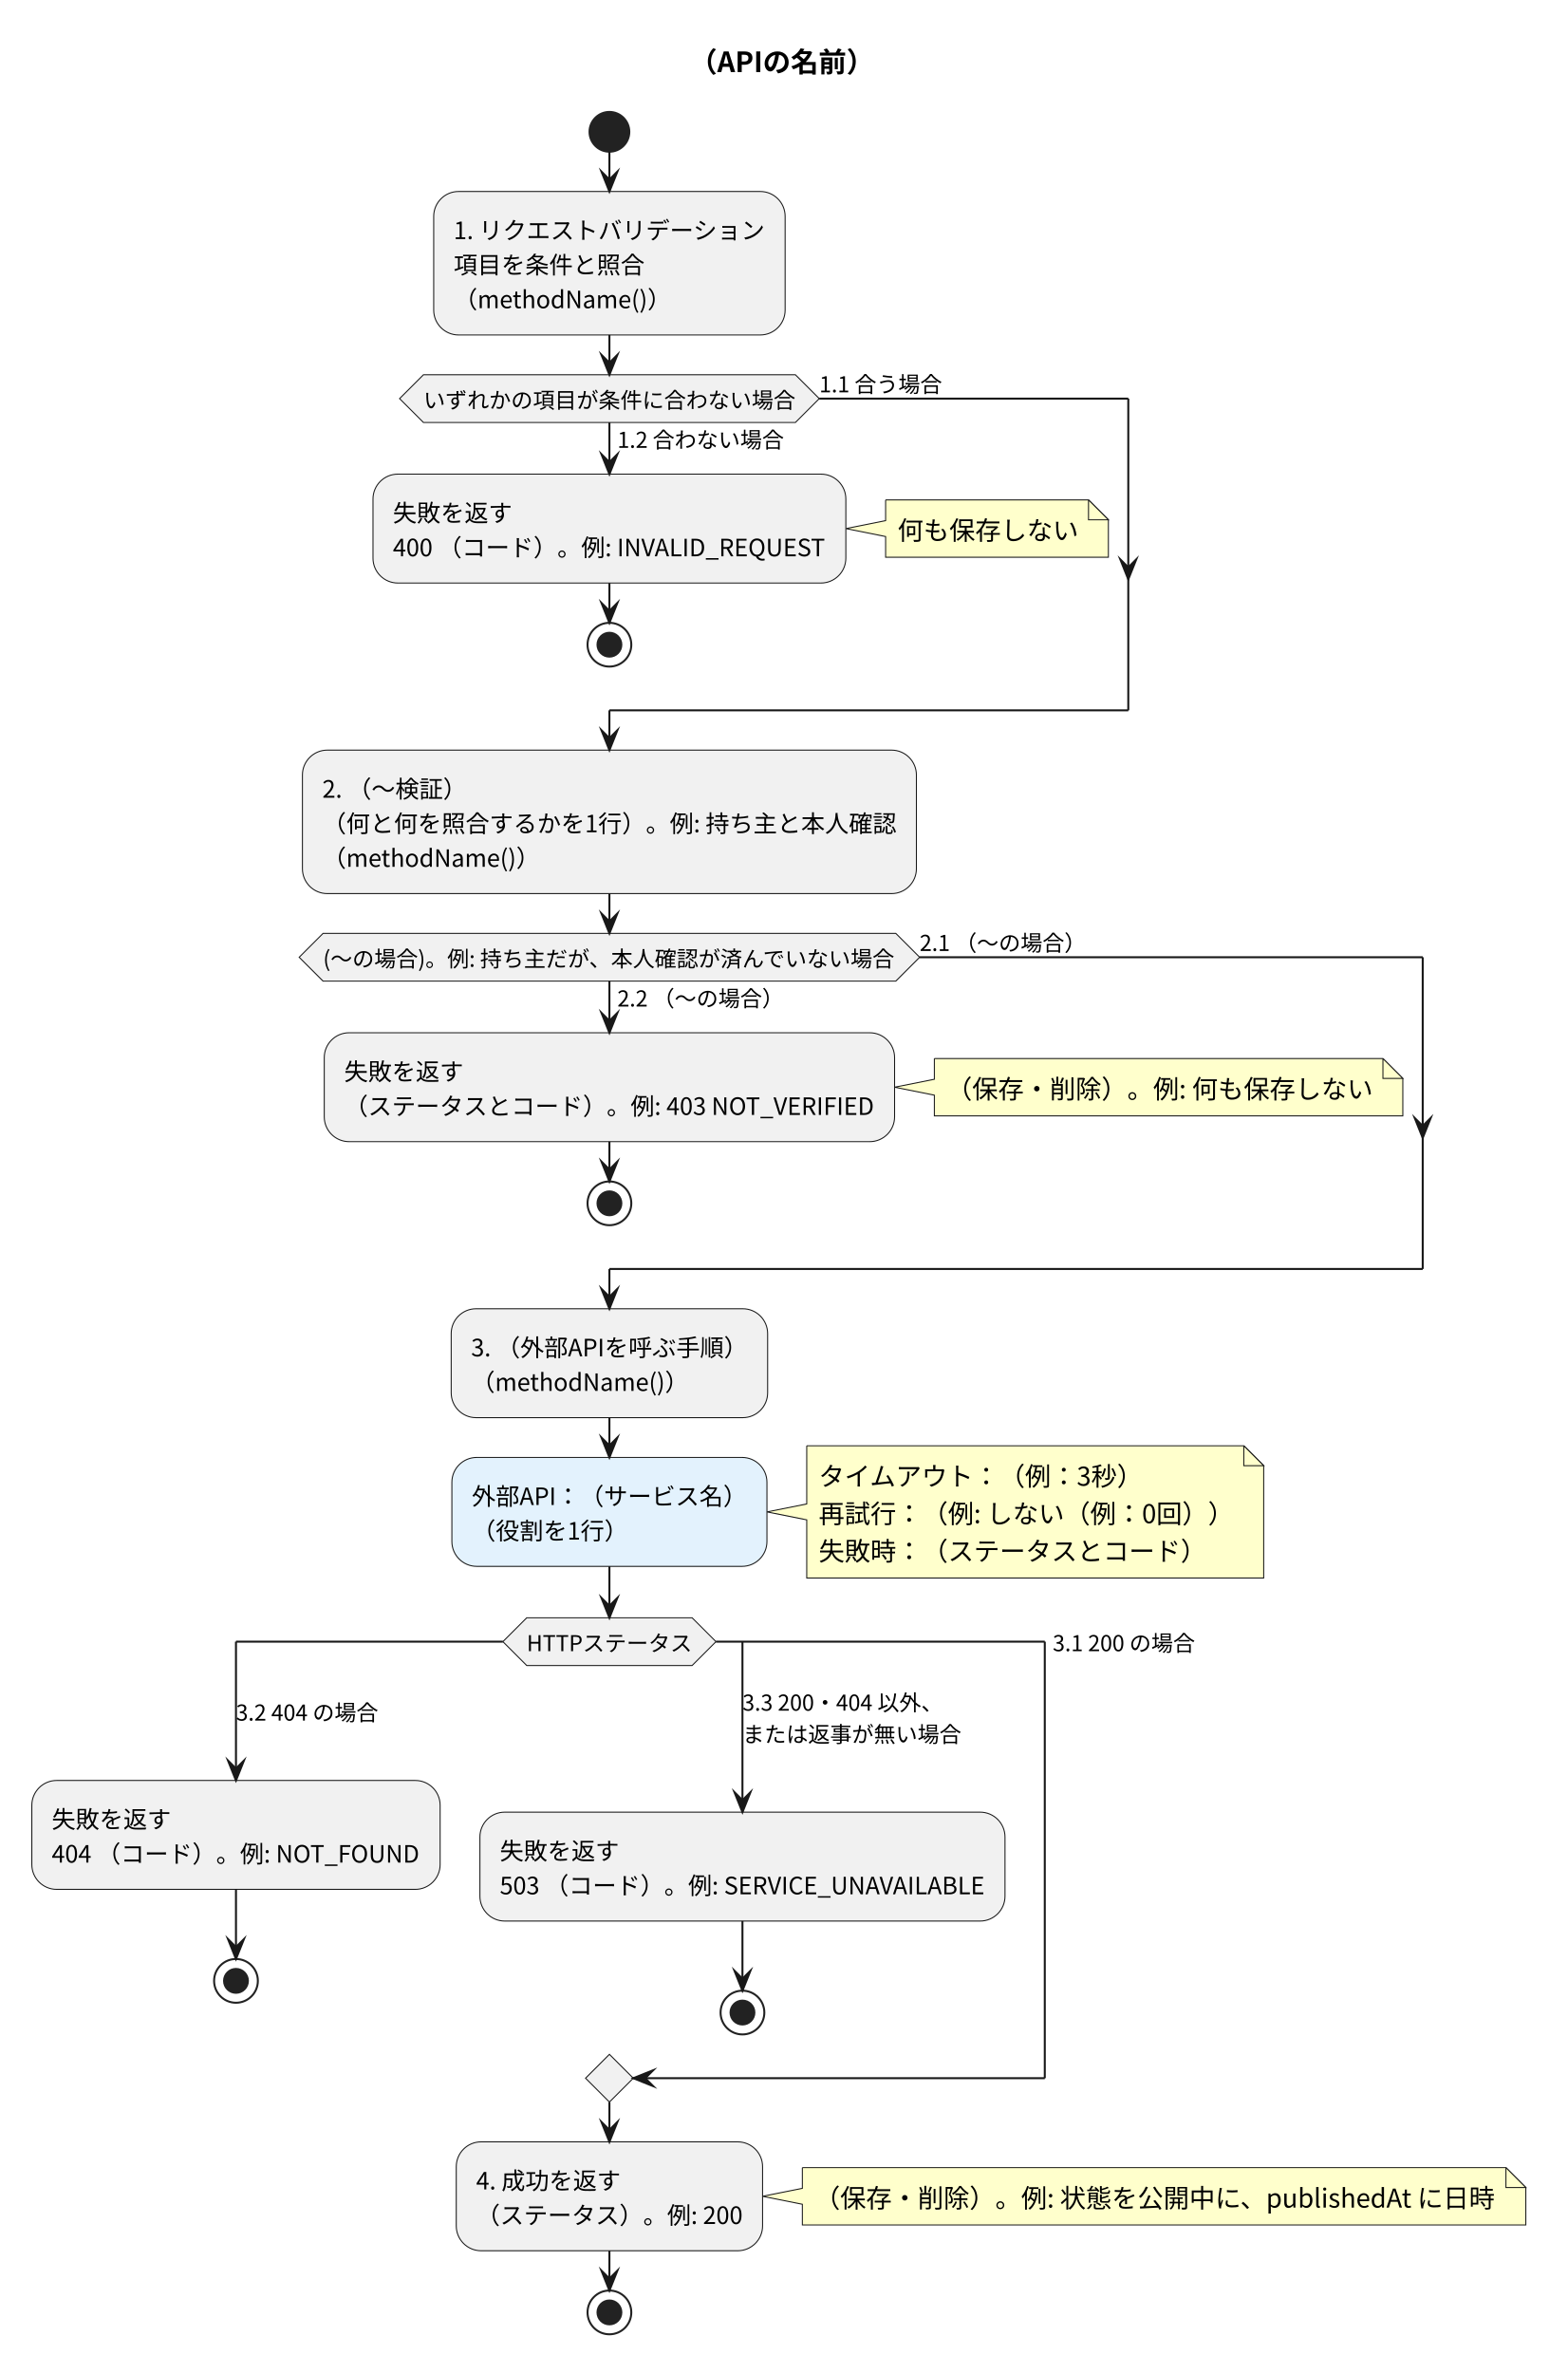
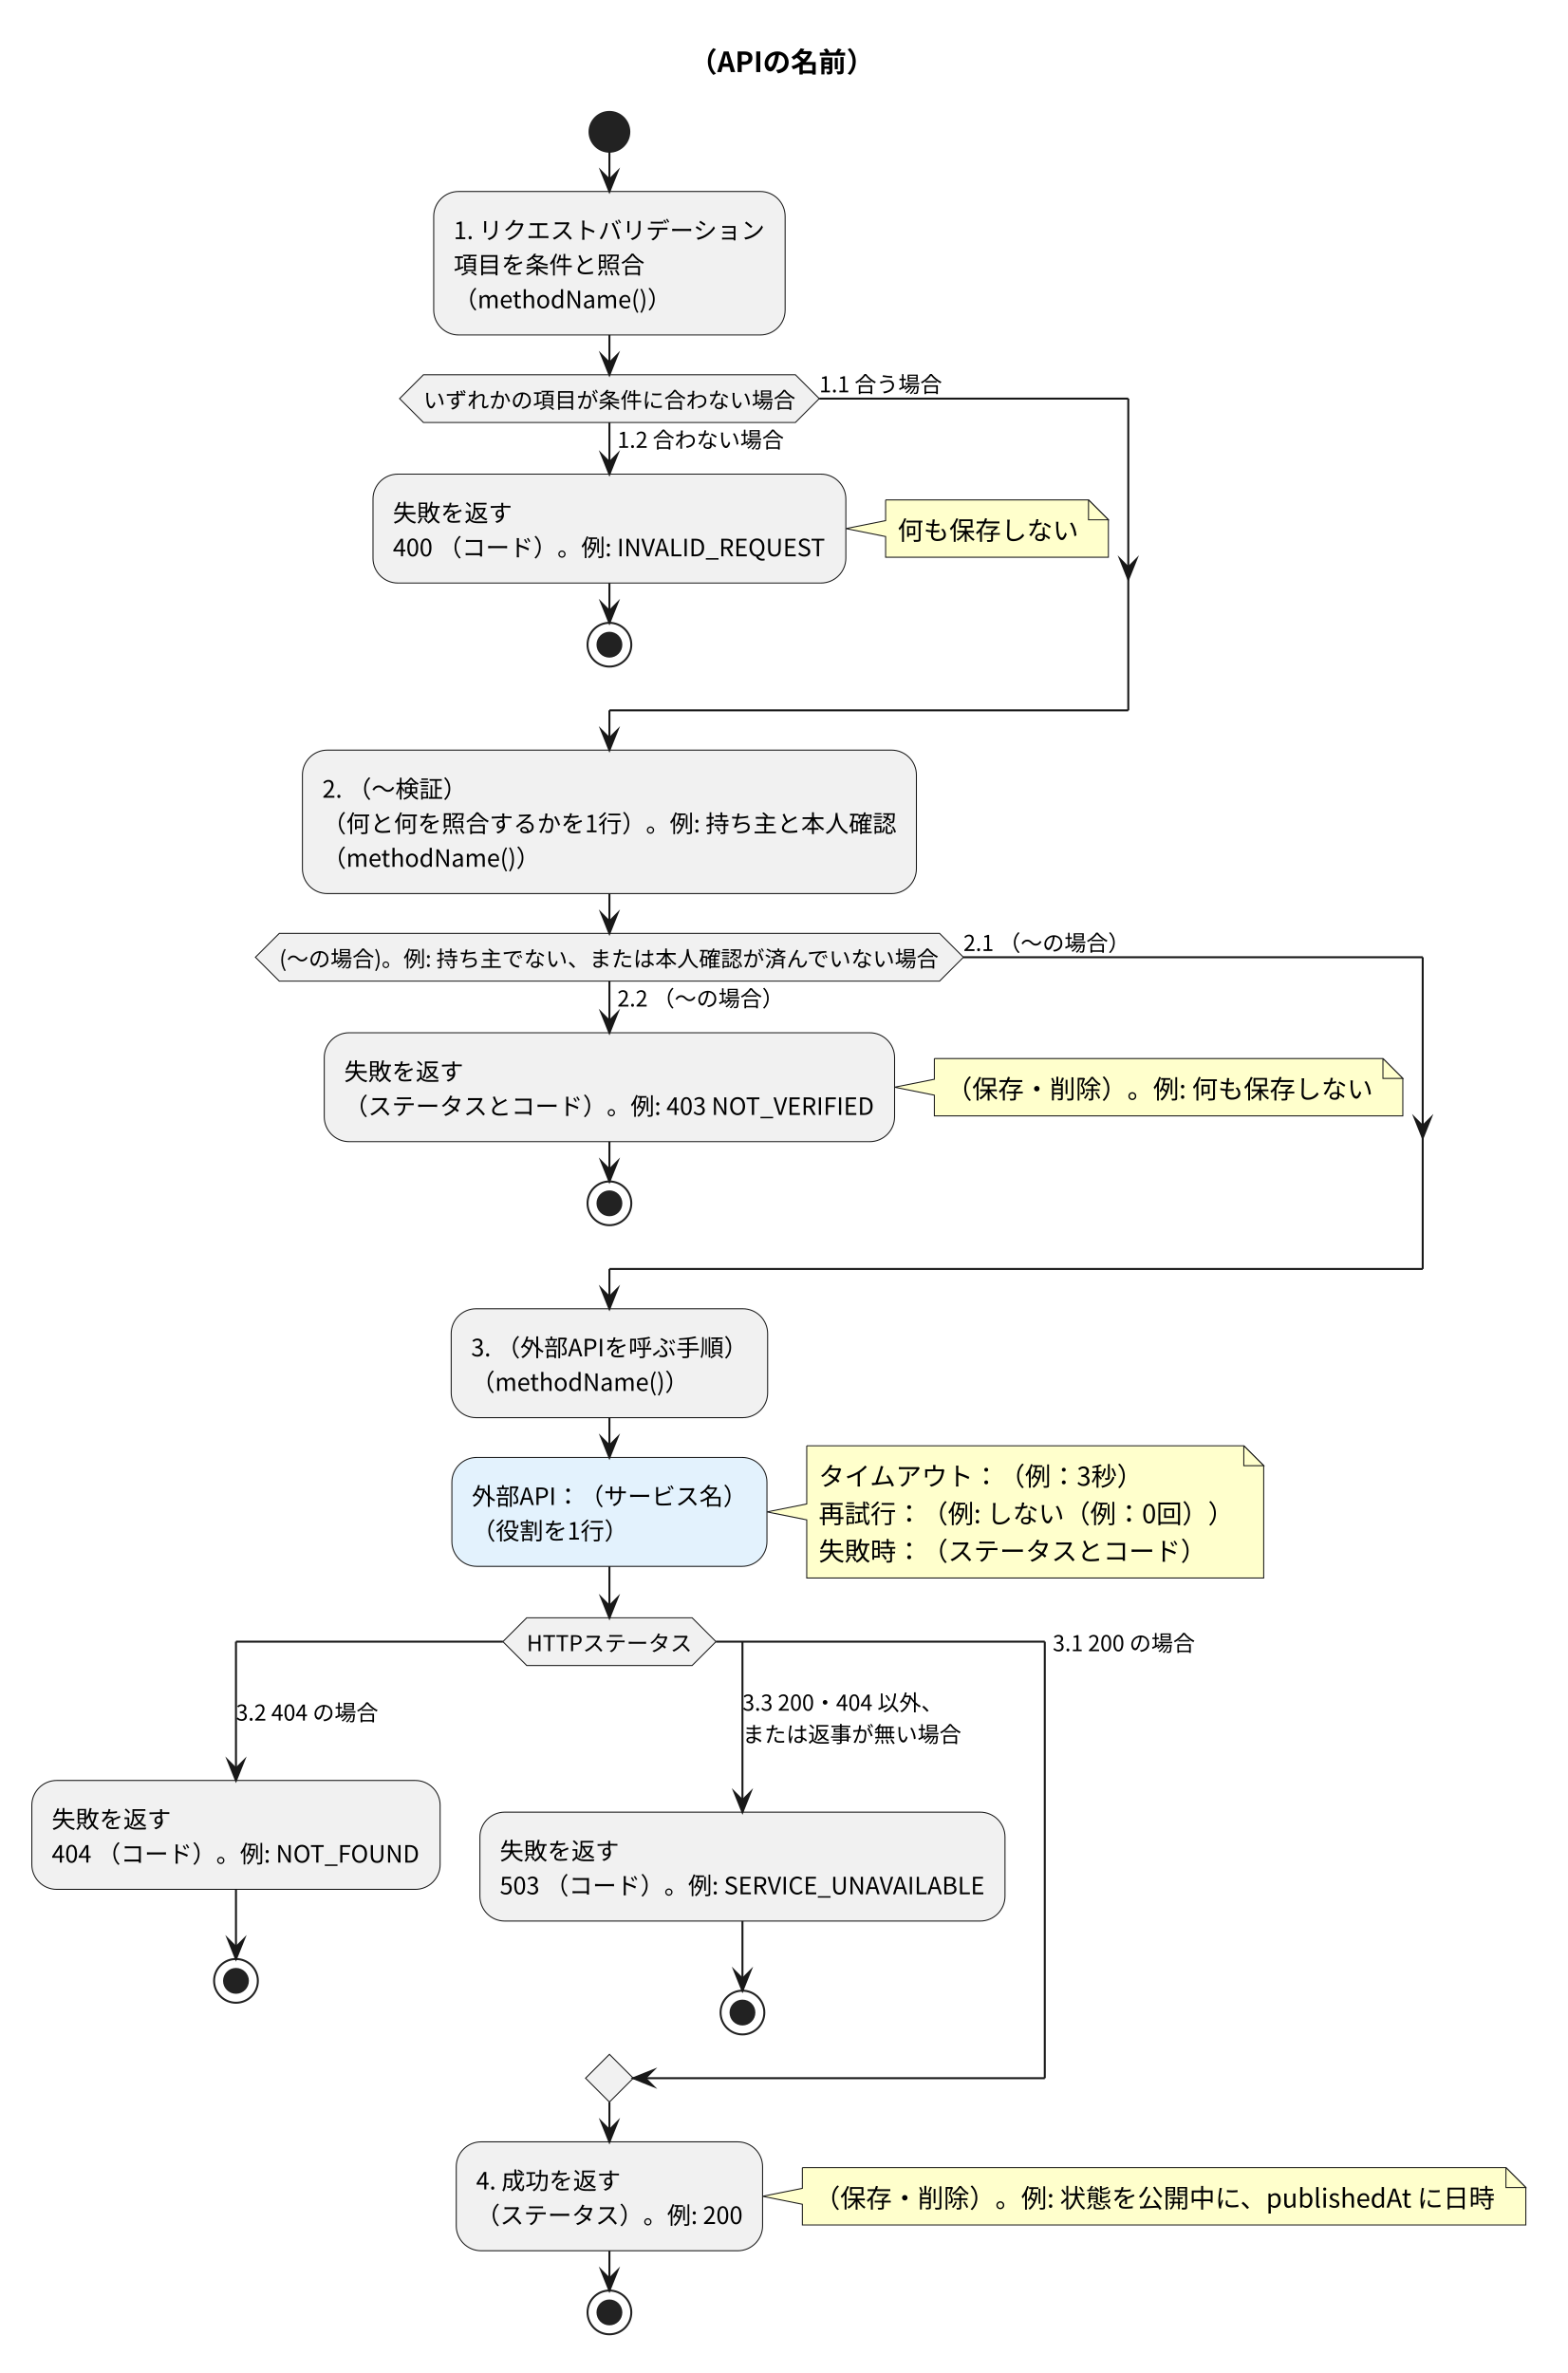
<svg xmlns="http://www.w3.org/2000/svg" version="1.1" data-diagram-type="ACTIVITY" style="width:788px;height:1193px;background:#FFFFFF;" width="788px" height="1193px" viewBox="0 0 788 1193" zoomAndPan="magnify" preserveAspectRatio="none" contentStyleType="text/css">
  <defs />
  <g font-family="sans-serif" lengthAdjust="spacing">
    <g class="title" data-source-line="7">
      <text x="346.599" y="36.24" fill="#000" font-size="14" textLength="92.932" font-weight="700" font-family="'Noto Sans CJK JP'">（APIの名前）</text>
    </g>
    <ellipse cx="306.395" cy="66.272" rx="10" ry="10" fill="#222" style="stroke:#222;stroke-width:1;" />
    <rect x="218.052" y="96.272" width="176.685" height="72.128" fill="#F1F1F1" style="stroke:#181818;stroke-width:0.5;" rx="12.5" ry="12.5" />
    <text x="228.052" y="120.192" fill="#000" font-size="12" textLength="156.685" font-family="'Noto Sans CJK JP'">1. リクエストバリデーション</text>
    <text x="228.052" y="137.568" fill="#000" font-size="12" textLength="96.001" font-family="'Noto Sans CJK JP'">項目を条件と照合</text>
    <text x="228.052" y="154.944" fill="#000" font-size="12" textLength="109.585" font-family="'Noto Sans CJK JP'">（methodName()）</text>
    <path d="M445.26,251.328 L445.26,261.74 L425.26,265.74 L445.26,269.74 L445.26,280.152 A0,0 0 0 0 445.26,280.152 L557.26,280.152 A0,0 0 0 0 557.26,280.152 L557.26,261.328 L547.26,251.328 L445.26,251.328 A0,0 0 0 0 445.26,251.328" style="stroke:#181818;stroke-width:0.5;" fill="#FFC" />
    <path d="M547.26,251.328 L547.26,261.328 L557.26,261.328 L547.26,251.328" style="stroke:#181818;stroke-width:0.5;" fill="#FFC" />
    <text x="451.26" y="271.408" fill="#000" font-size="13" textLength="91" font-family="'Noto Sans CJK JP'">何も保存しない</text>
    <rect x="187.53" y="238.364" width="237.73" height="54.752" fill="#F1F1F1" style="stroke:#181818;stroke-width:0.5;" rx="12.5" ry="12.5" />
    <text x="197.53" y="262.284" fill="#000" font-size="12" textLength="60" font-family="'Noto Sans CJK JP'">失敗を返す</text>
    <text x="197.53" y="279.66" fill="#000" font-size="12" textLength="217.73" font-family="'Noto Sans CJK JP'">400 （コード）。例: INVALID_REQUEST</text>
    <ellipse cx="306.395" cy="324.116" rx="11" ry="11" fill="none" style="stroke:#222;stroke-width:1;" />
    <ellipse cx="306.395" cy="324.116" rx="6" ry="6" fill="#222" style="stroke:#222;stroke-width:1;" />
    <polygon points="212.895,188.4,399.894,188.4,411.894,200.4,399.894,212.4,212.895,212.4,200.895,200.4,212.895,188.4" fill="#F1F1F1" style="stroke:#181818;stroke-width:0.5;stroke-linejoin:miter;stroke-miterlimit:10;" />
    <text x="310.395" y="225.16" fill="#000" font-size="11" textLength="83.731" font-family="'Noto Sans CJK JP'">1.2 合わない場合</text>
    <text x="212.895" y="205.196" fill="#000" font-size="11" textLength="186.999" font-family="'Noto Sans CJK JP'">いずれかの項目が条件に合わない場合</text>
    <text x="411.894" y="197.232" fill="#000" font-size="11" textLength="61.732" font-family="'Noto Sans CJK JP'">1.1 合う場合</text>
    <rect x="152.052" y="377.116" width="308.686" height="72.128" fill="#F1F1F1" style="stroke:#181818;stroke-width:0.5;" rx="12.5" ry="12.5" />
    <text x="162.052" y="401.037" fill="#000" font-size="12" textLength="72.685" font-family="'Noto Sans CJK JP'">2. （〜検証）</text>
    <text x="162.052" y="418.413" fill="#000" font-size="12" textLength="288.686" font-family="'Noto Sans CJK JP'">（何と何を照合するかを1行）。例: 持ち主と本人確認</text>
    <text x="162.052" y="435.789" fill="#000" font-size="12" textLength="109.585" font-family="'Noto Sans CJK JP'">（methodName()）</text>
    <path d="M469.764,532.173 L469.764,542.585 L449.764,546.585 L469.764,550.585 L469.764,560.997 A0,0 0 0 0 469.764,560.997 L705.29,560.997 A0,0 0 0 0 705.29,560.997 L705.29,542.173 L695.29,532.173 L469.764,532.173 A0,0 0 0 0 469.764,532.173" style="stroke:#181818;stroke-width:0.5;" fill="#FFC" />
    <path d="M695.29,532.173 L695.29,542.173 L705.29,542.173 L695.29,532.173" style="stroke:#181818;stroke-width:0.5;" fill="#FFC" />
    <text x="475.764" y="552.253" fill="#000" font-size="13" textLength="214.526" font-family="'Noto Sans CJK JP'">（保存・削除）。例: 何も保存しない</text>
    <rect x="163.026" y="519.209" width="286.738" height="54.752" fill="#F1F1F1" style="stroke:#181818;stroke-width:0.5;" rx="12.5" ry="12.5" />
    <text x="173.026" y="543.129" fill="#000" font-size="12" textLength="60" font-family="'Noto Sans CJK JP'">失敗を返す</text>
    <text x="173.026" y="560.505" fill="#000" font-size="12" textLength="266.738" font-family="'Noto Sans CJK JP'">（ステータスとコード）。例: 403 NOT_VERIFIED</text>
    <ellipse cx="306.395" cy="604.961" rx="11" ry="11" fill="none" style="stroke:#222;stroke-width:1;" />
    <ellipse cx="306.395" cy="604.961" rx="6" ry="6" fill="#222" style="stroke:#222;stroke-width:1;" />
-     <polygon points="162.417,469.245,450.373,469.245,462.373,481.245,450.373,493.245,162.417,493.245,150.417,481.245,162.417,469.245" fill="#F1F1F1" style="stroke:#181818;stroke-width:0.5;stroke-linejoin:miter;stroke-miterlimit:10;" />
+     <polygon points="140.417,469.245,472.373,469.245,484.373,481.245,472.373,493.245,140.417,493.245,128.417,481.245,140.417,469.245" fill="#F1F1F1" style="stroke:#181818;stroke-width:0.5;stroke-linejoin:miter;stroke-miterlimit:10;" />
    <text x="310.395" y="506.005" fill="#000" font-size="11" textLength="83.731" font-family="'Noto Sans CJK JP'">2.2 （〜の場合）</text>
-     <text x="162.417" y="486.041" fill="#000" font-size="11" textLength="287.956" font-family="'Noto Sans CJK JP'">(〜の場合)。例: 持ち主だが、本人確認が済んでいない場合</text>
-     <text x="462.373" y="478.077" fill="#000" font-size="11" textLength="83.731" font-family="'Noto Sans CJK JP'">2.1 （〜の場合）</text>
+     <text x="140.417" y="486.041" fill="#000" font-size="11" textLength="331.956" font-family="'Noto Sans CJK JP'">(〜の場合)。例: 持ち主でない、または本人確認が済んでいない場合</text>
+     <text x="484.373" y="478.077" fill="#000" font-size="11" textLength="83.731" font-family="'Noto Sans CJK JP'">2.1 （〜の場合）</text>
    <rect x="226.848" y="657.961" width="159.093" height="54.752" fill="#F1F1F1" style="stroke:#181818;stroke-width:0.5;" rx="12.5" ry="12.5" />
    <text x="236.848" y="681.881" fill="#000" font-size="12" textLength="139.093" font-family="'Noto Sans CJK JP'">3. （外部APIを呼ぶ手順）</text>
    <text x="236.848" y="699.257" fill="#000" font-size="12" textLength="109.585" font-family="'Noto Sans CJK JP'">（methodName()）</text>
    <path d="M405.599,726.853 L405.599,756.089 L385.599,760.089 L405.599,764.089 L405.599,793.325 A0,0 0 0 0 405.599,793.325 L635.341,793.325 A0,0 0 0 0 635.341,793.325 L635.341,736.853 L625.341,726.853 L405.599,726.853 A0,0 0 0 0 405.599,726.853" style="stroke:#181818;stroke-width:0.5;" fill="#FFC" />
    <path d="M625.341,726.853 L625.341,736.853 L635.341,736.853 L625.341,726.853" style="stroke:#181818;stroke-width:0.5;" fill="#FFC" />
    <text x="411.599" y="746.933" fill="#000" font-size="13" textLength="163.215" font-family="'Noto Sans CJK JP'">タイムアウト：（例：3秒）</text>
    <text x="411.599" y="765.757" fill="#000" font-size="13" textLength="208.741" font-family="'Noto Sans CJK JP'">再試行：（例: しない（例：0回））</text>
    <text x="411.599" y="784.581" fill="#000" font-size="13" textLength="195" font-family="'Noto Sans CJK JP'">失敗時：（ステータスとコード）</text>
    <rect x="227.19" y="732.713" width="158.409" height="54.752" fill="#E3F2FD" style="stroke:#181818;stroke-width:0.5;" rx="12.5" ry="12.5" />
    <text x="237.19" y="756.633" fill="#000" font-size="12" textLength="138.409" font-family="'Noto Sans CJK JP'">外部API：（サービス名）</text>
    <text x="237.19" y="774.009" fill="#000" font-size="12" textLength="78.661" font-family="'Noto Sans CJK JP'">（役割を1行）</text>
    <polygon points="264.821,813.325,347.969,813.325,359.969,825.325,347.969,837.325,264.821,837.325,252.821,825.325,264.821,813.325" fill="#F1F1F1" style="stroke:#181818;stroke-width:0.5;stroke-linejoin:miter;stroke-miterlimit:10;" />
    <text x="264.821" y="830.121" fill="#000" font-size="11" textLength="83.148" font-family="'Noto Sans CJK JP'">HTTPステータス</text>
    <rect x="16" y="895.109" width="205.281" height="54.752" fill="#F1F1F1" style="stroke:#181818;stroke-width:0.5;" rx="12.5" ry="12.5" />
    <text x="26" y="919.029" fill="#000" font-size="12" textLength="60" font-family="'Noto Sans CJK JP'">失敗を返す</text>
    <text x="26" y="936.405" fill="#000" font-size="12" textLength="185.281" font-family="'Noto Sans CJK JP'">404 （コード）。例: NOT_FOUND</text>
    <ellipse cx="118.641" cy="995.861" rx="11" ry="11" fill="none" style="stroke:#222;stroke-width:1;" />
    <ellipse cx="118.641" cy="995.861" rx="6" ry="6" fill="#222" style="stroke:#222;stroke-width:1;" />
    <rect x="241.281" y="911.037" width="263.998" height="54.752" fill="#F1F1F1" style="stroke:#181818;stroke-width:0.5;" rx="12.5" ry="12.5" />
    <text x="251.281" y="934.957" fill="#000" font-size="12" textLength="60" font-family="'Noto Sans CJK JP'">失敗を返す</text>
    <text x="251.281" y="952.333" fill="#000" font-size="12" textLength="243.998" font-family="'Noto Sans CJK JP'">503 （コード）。例: SERVICE_UNAVAILABLE</text>
    <ellipse cx="373.28" cy="1011.789" rx="11" ry="11" fill="none" style="stroke:#222;stroke-width:1;" />
    <ellipse cx="373.28" cy="1011.789" rx="6" ry="6" fill="#222" style="stroke:#222;stroke-width:1;" />
    <polygon points="306.395,1032.789,306.395,1032.789,318.395,1044.789,306.395,1056.789,306.395,1056.789,294.395,1044.789,306.395,1032.789" fill="#F1F1F1" style="stroke:#181818;stroke-width:0.5;stroke-linejoin:miter;stroke-miterlimit:10;" />
    <path d="M403.397,1089.753 L403.397,1100.165 L383.397,1104.165 L403.397,1108.165 L403.397,1118.577 A0,0 0 0 0 403.397,1118.577 L767.13,1118.577 A0,0 0 0 0 767.13,1118.577 L767.13,1099.753 L757.13,1089.753 L403.397,1089.753 A0,0 0 0 0 403.397,1089.753" style="stroke:#181818;stroke-width:0.5;" fill="#FFC" />
    <path d="M757.13,1089.753 L757.13,1099.753 L767.13,1099.753 L757.13,1089.753" style="stroke:#181818;stroke-width:0.5;" fill="#FFC" />
    <text x="409.397" y="1109.833" fill="#000" font-size="13" textLength="342.732" font-family="'Noto Sans CJK JP'">（保存・削除）。例: 状態を公開中に、publishedAt に日時</text>
    <rect x="229.392" y="1076.789" width="154.005" height="54.752" fill="#F1F1F1" style="stroke:#181818;stroke-width:0.5;" rx="12.5" ry="12.5" />
    <text x="239.392" y="1100.709" fill="#000" font-size="12" textLength="72.685" font-family="'Noto Sans CJK JP'">4. 成功を返す</text>
    <text x="239.392" y="1118.085" fill="#000" font-size="12" textLength="134.005" font-family="'Noto Sans CJK JP'">（ステータス）。例: 200</text>
    <ellipse cx="306.395" cy="1162.541" rx="11" ry="11" fill="none" style="stroke:#222;stroke-width:1;" />
    <ellipse cx="306.395" cy="1162.541" rx="6" ry="6" fill="#222" style="stroke:#222;stroke-width:1;" />
    <line x1="306.395" y1="76.272" x2="306.395" y2="96.272" style="stroke:#181818;stroke-width:1;" />
    <polygon points="302.395,86.272,306.395,96.272,310.395,86.272,306.395,90.272" fill="#181818" style="stroke:#181818;stroke-width:1;stroke-linejoin:miter;stroke-miterlimit:10;" />
    <line x1="306.395" y1="293.116" x2="306.395" y2="313.116" style="stroke:#181818;stroke-width:1;" />
    <polygon points="302.395,303.116,306.395,313.116,310.395,303.116,306.395,307.116" fill="#181818" style="stroke:#181818;stroke-width:1;stroke-linejoin:miter;stroke-miterlimit:10;" />
    <line x1="306.395" y1="212.4" x2="306.395" y2="238.364" style="stroke:#181818;stroke-width:1;" />
    <polygon points="302.395,228.364,306.395,238.364,310.395,228.364,306.395,232.364" fill="#181818" style="stroke:#181818;stroke-width:1;stroke-linejoin:miter;stroke-miterlimit:10;" />
    <line x1="411.894" y1="200.4" x2="567.26" y2="200.4" style="stroke:#181818;stroke-width:1;" />
    <polygon points="563.26,281.24,567.26,291.24,571.26,281.24,567.26,285.24" fill="#181818" style="stroke:#181818;stroke-width:1;stroke-linejoin:miter;stroke-miterlimit:10;" />
    <line x1="567.26" y1="200.4" x2="567.26" y2="357.116" style="stroke:#181818;stroke-width:1;" />
    <line x1="567.26" y1="357.116" x2="306.395" y2="357.116" style="stroke:#181818;stroke-width:1;" />
    <line x1="306.395" y1="357.116" x2="306.395" y2="377.116" style="stroke:#181818;stroke-width:1;" />
    <polygon points="302.395,367.116,306.395,377.116,310.395,367.116,306.395,371.116" fill="#181818" style="stroke:#181818;stroke-width:1;stroke-linejoin:miter;stroke-miterlimit:10;" />
    <line x1="306.395" y1="168.4" x2="306.395" y2="188.4" style="stroke:#181818;stroke-width:1;" />
    <polygon points="302.395,178.4,306.395,188.4,310.395,178.4,306.395,182.4" fill="#181818" style="stroke:#181818;stroke-width:1;stroke-linejoin:miter;stroke-miterlimit:10;" />
    <line x1="306.395" y1="573.961" x2="306.395" y2="593.961" style="stroke:#181818;stroke-width:1;" />
    <polygon points="302.395,583.961,306.395,593.961,310.395,583.961,306.395,587.961" fill="#181818" style="stroke:#181818;stroke-width:1;stroke-linejoin:miter;stroke-miterlimit:10;" />
    <line x1="306.395" y1="493.245" x2="306.395" y2="519.209" style="stroke:#181818;stroke-width:1;" />
    <polygon points="302.395,509.209,306.395,519.209,310.395,509.209,306.395,513.209" fill="#181818" style="stroke:#181818;stroke-width:1;stroke-linejoin:miter;stroke-miterlimit:10;" />
-     <line x1="462.373" y1="481.245" x2="715.29" y2="481.245" style="stroke:#181818;stroke-width:1;" />
+     <line x1="484.373" y1="481.245" x2="715.29" y2="481.245" style="stroke:#181818;stroke-width:1;" />
    <polygon points="711.29,562.085,715.29,572.085,719.29,562.085,715.29,566.085" fill="#181818" style="stroke:#181818;stroke-width:1;stroke-linejoin:miter;stroke-miterlimit:10;" />
    <line x1="715.29" y1="481.245" x2="715.29" y2="637.961" style="stroke:#181818;stroke-width:1;" />
    <line x1="715.29" y1="637.961" x2="306.395" y2="637.961" style="stroke:#181818;stroke-width:1;" />
    <line x1="306.395" y1="637.961" x2="306.395" y2="657.961" style="stroke:#181818;stroke-width:1;" />
    <polygon points="302.395,647.961,306.395,657.961,310.395,647.961,306.395,651.961" fill="#181818" style="stroke:#181818;stroke-width:1;stroke-linejoin:miter;stroke-miterlimit:10;" />
    <line x1="306.395" y1="449.245" x2="306.395" y2="469.245" style="stroke:#181818;stroke-width:1;" />
    <polygon points="302.395,459.245,306.395,469.245,310.395,459.245,306.395,463.245" fill="#181818" style="stroke:#181818;stroke-width:1;stroke-linejoin:miter;stroke-miterlimit:10;" />
    <line x1="306.395" y1="712.713" x2="306.395" y2="732.713" style="stroke:#181818;stroke-width:1;" />
    <polygon points="302.395,722.713,306.395,732.713,310.395,722.713,306.395,726.713" fill="#181818" style="stroke:#181818;stroke-width:1;stroke-linejoin:miter;stroke-miterlimit:10;" />
    <line x1="118.641" y1="949.861" x2="118.641" y2="984.861" style="stroke:#181818;stroke-width:1;" />
    <polygon points="114.641,974.861,118.641,984.861,122.641,974.861,118.641,978.861" fill="#181818" style="stroke:#181818;stroke-width:1;stroke-linejoin:miter;stroke-miterlimit:10;" />
    <line x1="373.28" y1="965.789" x2="373.28" y2="1000.789" style="stroke:#181818;stroke-width:1;" />
    <polygon points="369.28,990.789,373.28,1000.789,377.28,990.789,373.28,994.789" fill="#181818" style="stroke:#181818;stroke-width:1;stroke-linejoin:miter;stroke-miterlimit:10;" />
    <line x1="252.821" y1="825.325" x2="118.641" y2="825.325" style="stroke:#181818;stroke-width:1;" />
    <line x1="118.641" y1="825.325" x2="118.641" y2="895.109" style="stroke:#181818;stroke-width:1;" />
    <polygon points="114.641,885.109,118.641,895.109,122.641,885.109,118.641,889.109" fill="#181818" style="stroke:#181818;stroke-width:1;stroke-linejoin:miter;stroke-miterlimit:10;" />
    <text x="118.641" y="865.013" fill="#000" font-size="11" textLength="71.51" font-family="'Noto Sans CJK JP'">3.2 404 の場合</text>
    <line x1="359.969" y1="825.325" x2="525.279" y2="825.325" style="stroke:#181818;stroke-width:1;" />
    <line x1="525.279" y1="825.325" x2="525.279" y2="1044.789" style="stroke:#181818;stroke-width:1;" />
    <line x1="525.279" y1="1044.789" x2="318.395" y2="1044.789" style="stroke:#181818;stroke-width:1;" />
    <polygon points="328.395,1040.789,318.395,1044.789,328.395,1048.789,324.395,1044.789" fill="#181818" style="stroke:#181818;stroke-width:1;stroke-linejoin:miter;stroke-miterlimit:10;" />
    <text x="529.279" y="830.121" fill="#000" font-size="11" textLength="71.51" font-family="'Noto Sans CJK JP'">3.1 200 の場合</text>
    <line x1="373.28" y1="825.325" x2="373.28" y2="911.037" style="stroke:#181818;stroke-width:1;" />
    <polygon points="369.28,901.037,373.28,911.037,377.28,901.037,373.28,905.037" fill="#181818" style="stroke:#181818;stroke-width:1;stroke-linejoin:miter;stroke-miterlimit:10;" />
    <text x="373.28" y="860.013" fill="#000" font-size="11" textLength="100.825" font-family="'Noto Sans CJK JP'">3.3 200・404 以外、</text>
    <text x="373.28" y="875.941" fill="#000" font-size="11" textLength="109.999" font-family="'Noto Sans CJK JP'">または返事が無い場合</text>
    <line x1="306.395" y1="787.465" x2="306.395" y2="813.325" style="stroke:#181818;stroke-width:1;" />
    <polygon points="302.395,803.325,306.395,813.325,310.395,803.325,306.395,807.325" fill="#181818" style="stroke:#181818;stroke-width:1;stroke-linejoin:miter;stroke-miterlimit:10;" />
    <line x1="306.395" y1="1056.789" x2="306.395" y2="1076.789" style="stroke:#181818;stroke-width:1;" />
    <polygon points="302.395,1066.789,306.395,1076.789,310.395,1066.789,306.395,1070.789" fill="#181818" style="stroke:#181818;stroke-width:1;stroke-linejoin:miter;stroke-miterlimit:10;" />
    <line x1="306.395" y1="1131.541" x2="306.395" y2="1151.541" style="stroke:#181818;stroke-width:1;" />
    <polygon points="302.395,1141.541,306.395,1151.541,310.395,1141.541,306.395,1145.541" fill="#181818" style="stroke:#181818;stroke-width:1;stroke-linejoin:miter;stroke-miterlimit:10;" />
  </g>
</svg>
